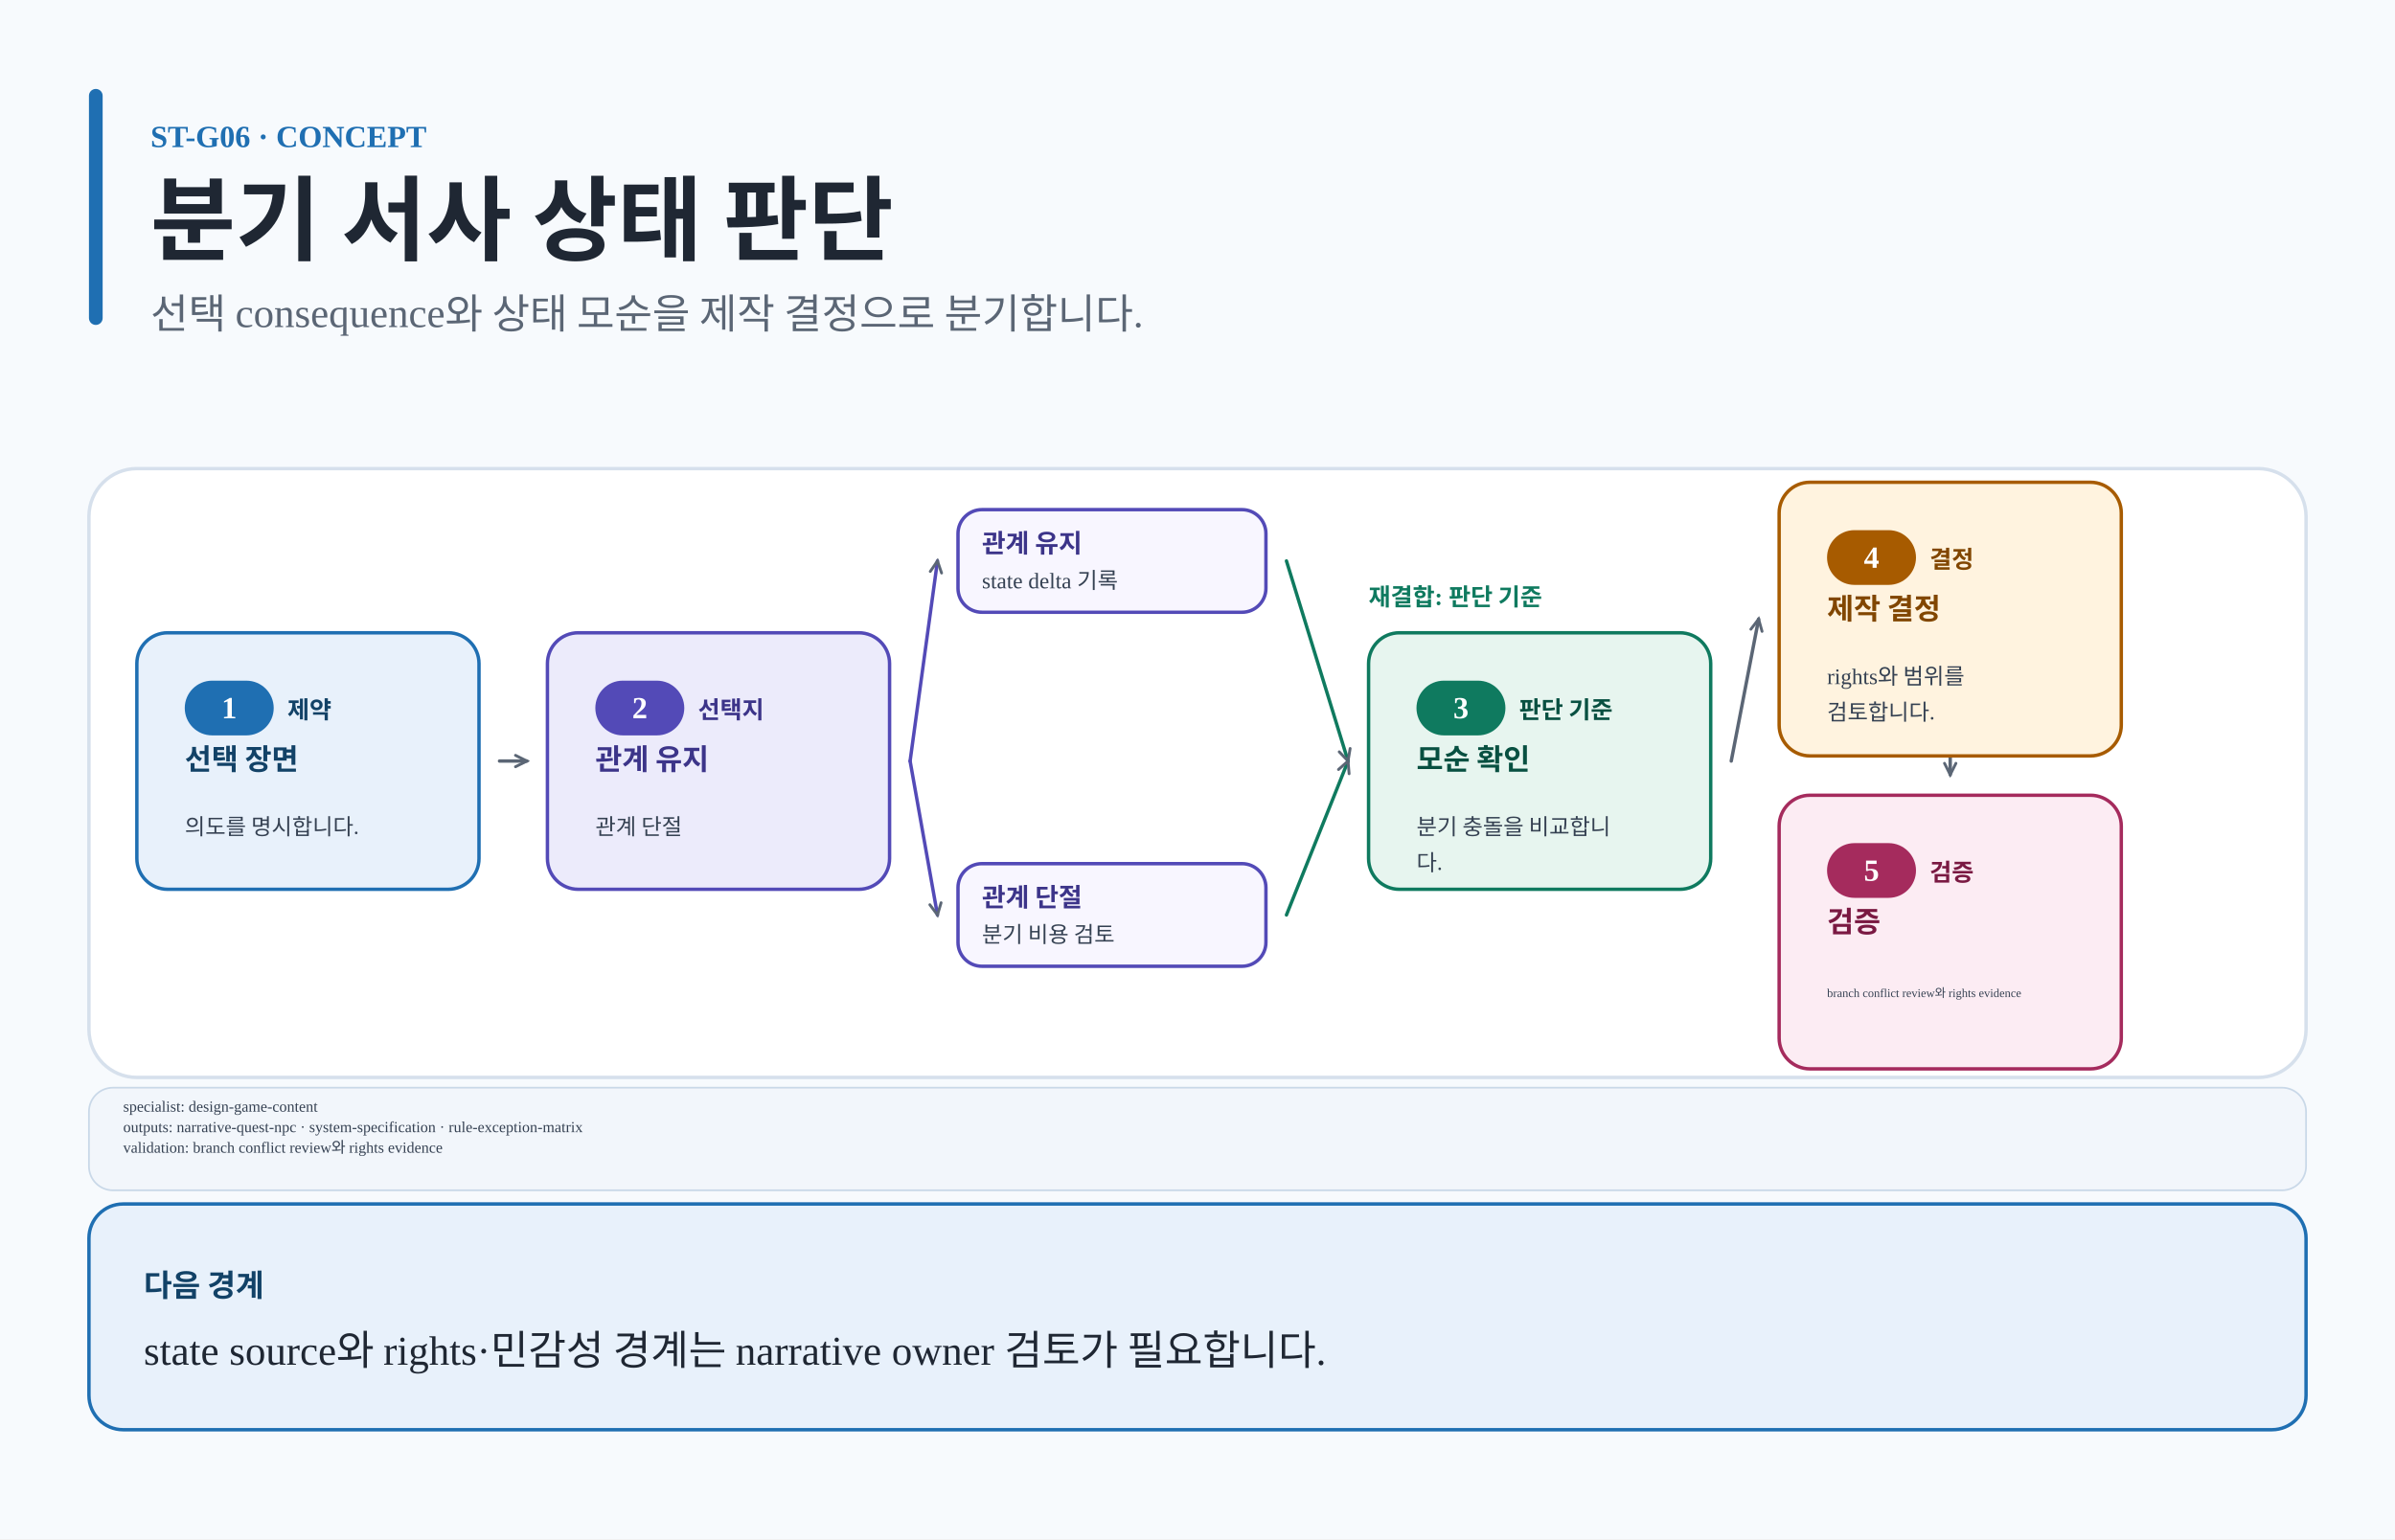
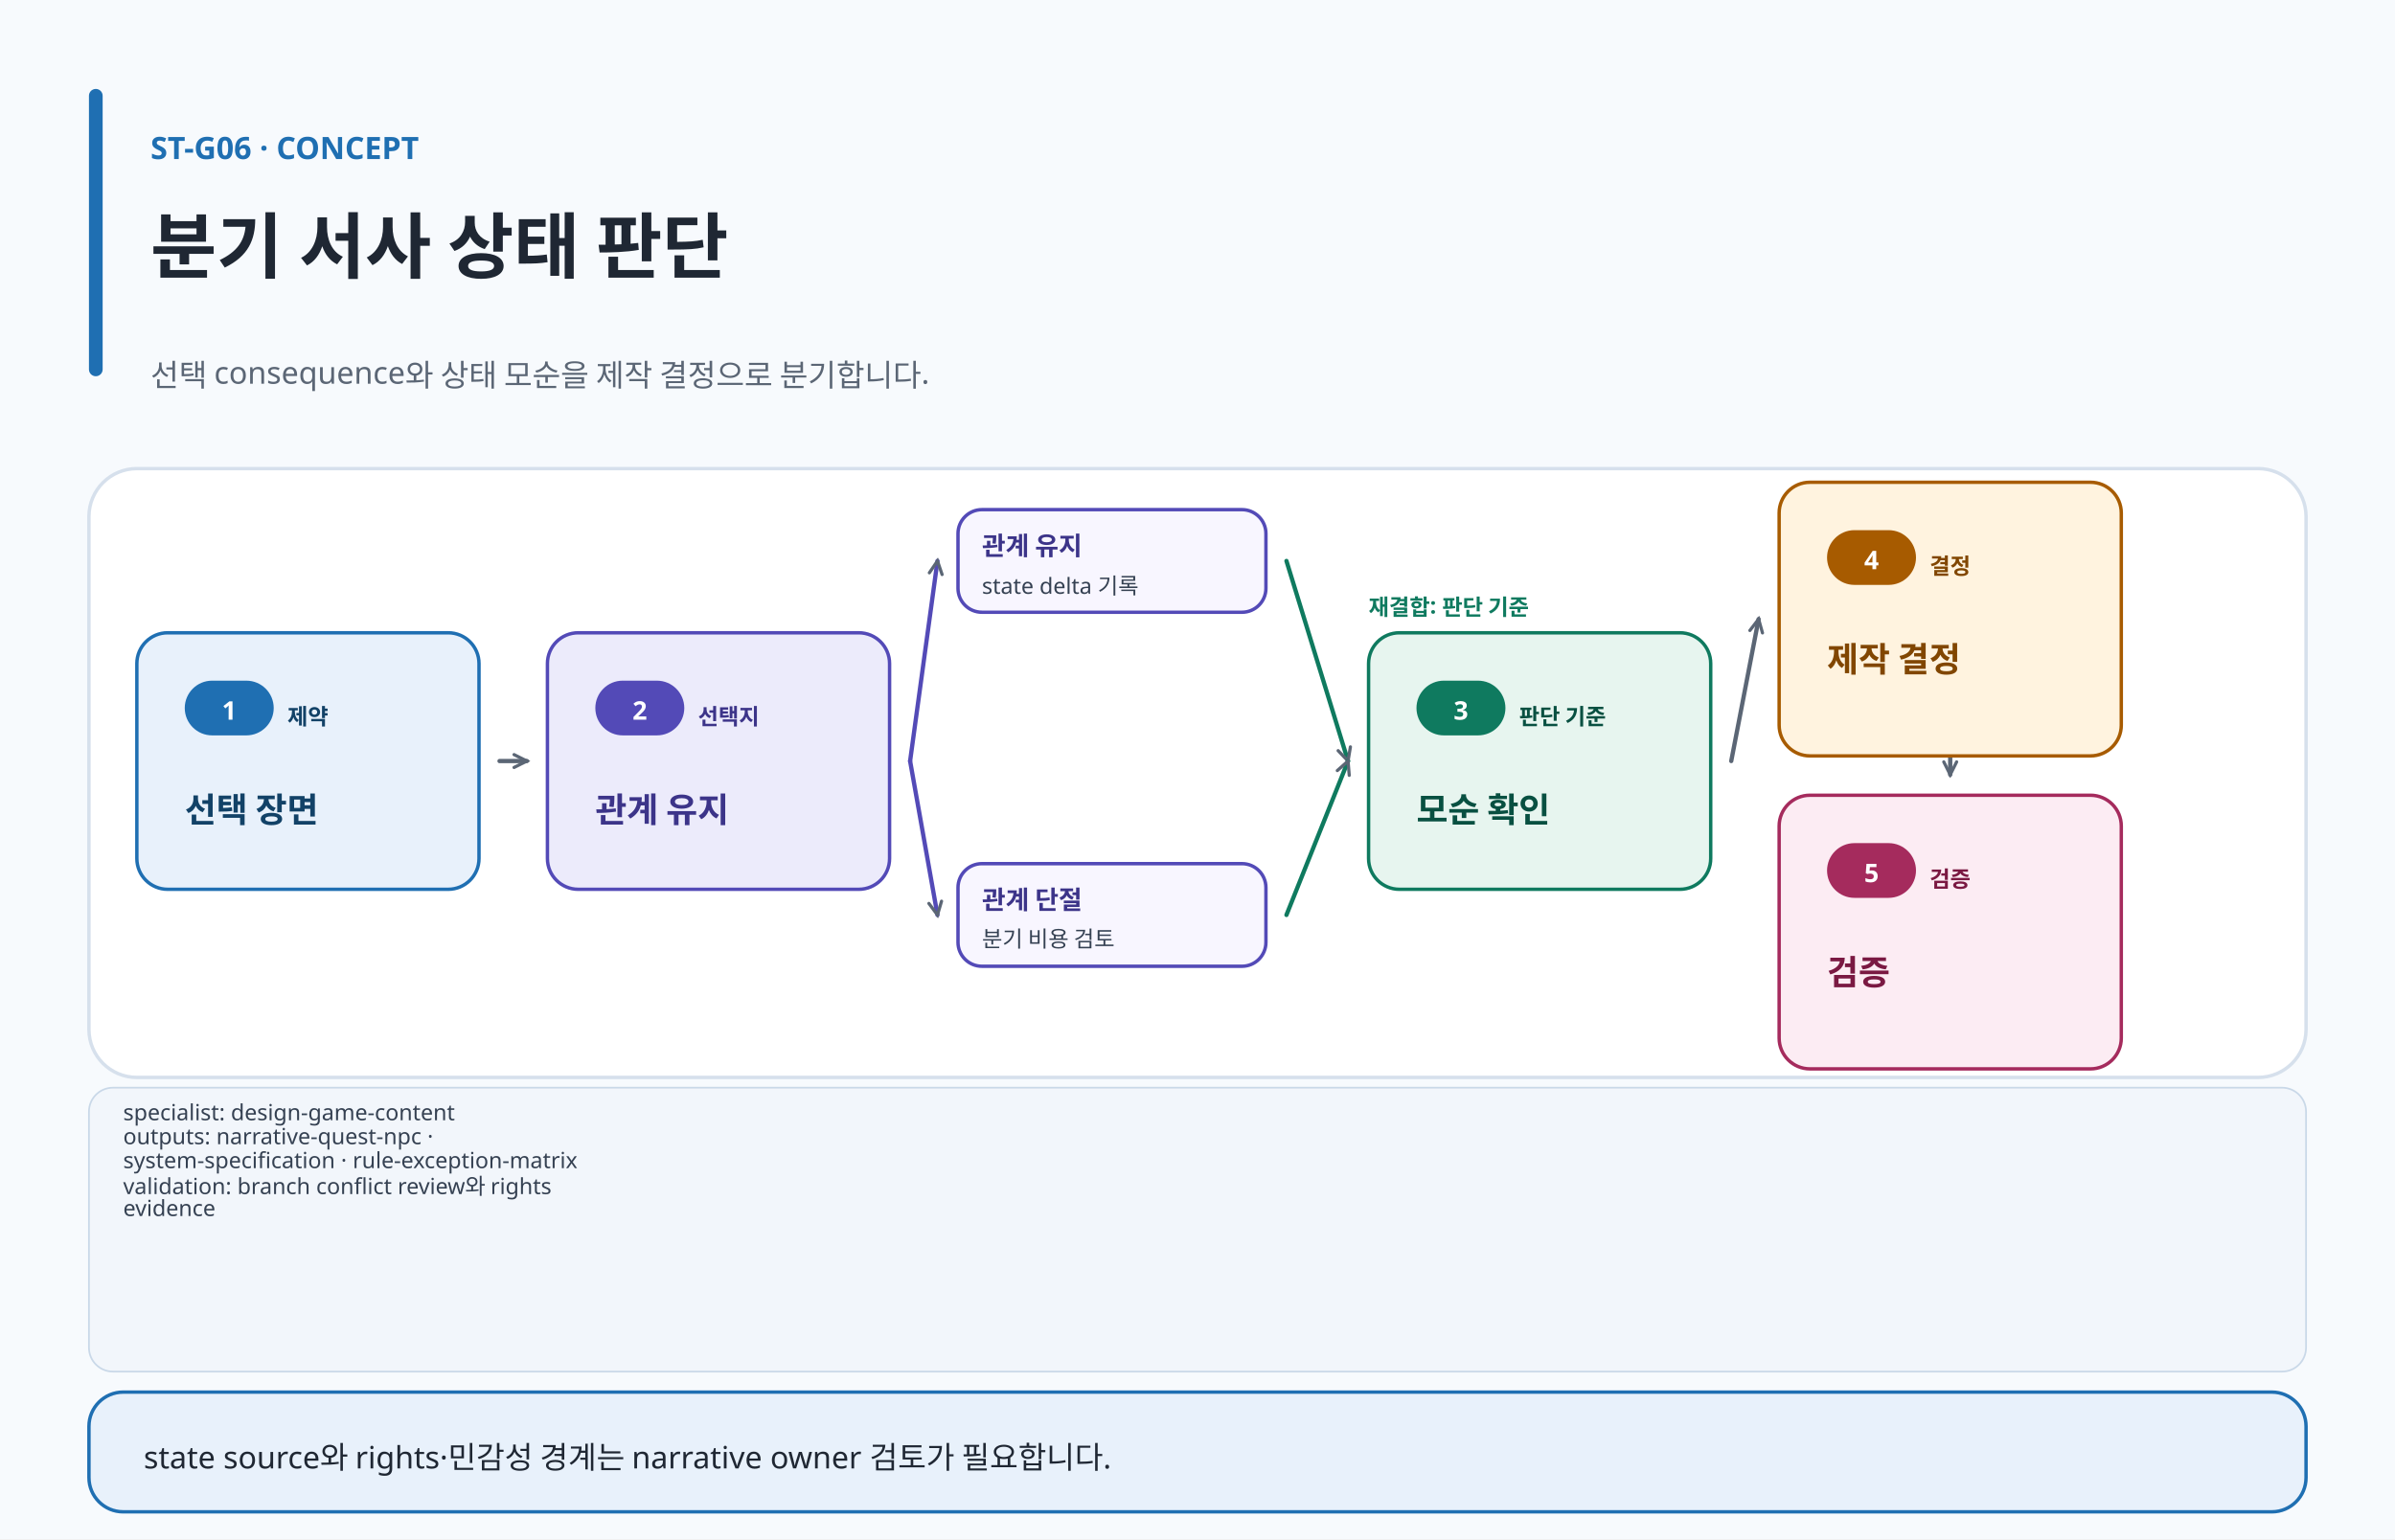
- <svg xmlns="http://www.w3.org/2000/svg" viewBox="0 0 1400 900" width="1400" height="900" role="img" aria-label="선택형 내러티브 어드벤처 콘셉트의 상태와 분기 흐름">
+ <svg xmlns="http://www.w3.org/2000/svg" viewBox="0 0 1400 900" width="1400" height="900" role="img" aria-label="선택형 내러티브 어드벤처 콘셉트의 상태와 분기 흐름" style="font-family:Pretendard,'Apple SD Gothic Neo','Malgun Gothic','Noto Sans KR',sans-serif">
  <defs>
-     <marker id="open-arrow" viewBox="0 0 12 12" refX="10" refY="6" markerWidth="10" markerHeight="10" markerUnits="userSpaceOnUse" orient="auto">
+     <marker id="open-arrow" viewBox="0 0 12 12" refX="10" refY="6" markerWidth="11.25" markerHeight="11.25" markerUnits="userSpaceOnUse" orient="auto">
      <path d="M 2 2 L 10 6 L 2 10" fill="none" stroke="#5B6675" stroke-width="2" stroke-linecap="round" />
    </marker>
  </defs>
  <rect width="1400" height="900" fill="#F7FAFD" />
-   <rect x="52" y="52" width="8" height="138" rx="4" fill="#1F6FB2" />
-   <text x="88" y="86" fill="#1F6FB2" font-size="18" font-weight="700">ST-G06 · CONCEPT</text>
-   <text x="88" y="148" fill="#1F2733" font-size="54" font-weight="700">분기 서사 상태 판단</text>
-   <text x="88" y="192" fill="#5B6675" font-size="24">선택 consequence와 상태 모순을 제작 결정으로 분기합니다.</text>
+   <rect x="52" y="52" width="8" height="168" rx="4" fill="#1F6FB2" />
+   <text data-text-role="eyebrow" x="88" y="86" text-anchor="start" dominant-baseline="central" fill="#1F6FB2" font-size="18" font-weight="700">
+     <tspan x="88" dy="0">ST-G06 · CONCEPT</tspan>
+   </text>
+   <text data-text-role="title" x="88" y="141" text-anchor="start" dominant-baseline="central" fill="#1F2733" font-size="42" font-weight="700">
+     <tspan x="88" dy="0">분기 서사 상태 판단</tspan>
+   </text>
+   <text data-text-role="description" x="88" y="218" text-anchor="start" dominant-baseline="central" fill="#5B6675" font-size="18" font-weight="400">
+     <tspan x="88" dy="0">선택 consequence와 상태 모순을 제작 결정으로 분기합니다.</tspan>
+   </text>
  <rect x="52" y="274" width="1296" height="356" rx="28" fill="#FFFFFF" stroke="#D6E0EC" stroke-width="2" />
-   <path d="M 292 445 L 308 445" fill="none" stroke="#5B6675" stroke-width="2" stroke-linecap="round" marker-end="url(#open-arrow)" />
-   <path d="M 1012 445 L 1028 362" fill="none" stroke="#5B6675" stroke-width="2" stroke-linecap="round" marker-end="url(#open-arrow)" />
-   <path d="M 1140 442 L 1140 453" fill="none" stroke="#5B6675" stroke-width="2" stroke-linecap="round" marker-end="url(#open-arrow)" />
-   <path class="decision-branch" d="M 532 445 L 548 328" fill="none" stroke="#534AB7" stroke-width="2" stroke-linecap="round" marker-end="url(#open-arrow)" />
+   <path d="M 292 445 L 308 445" fill="none" stroke="#5B6675" stroke-width="2.5" stroke-linecap="round" marker-end="url(#open-arrow)" />
+   <path d="M 1012 445 L 1028 362" fill="none" stroke="#5B6675" stroke-width="2.5" stroke-linecap="round" marker-end="url(#open-arrow)" />
+   <path d="M 1140 442 L 1140 453" fill="none" stroke="#5B6675" stroke-width="2.5" stroke-linecap="round" marker-end="url(#open-arrow)" />
+   <path class="decision-branch" d="M 532 445 L 548 328" fill="none" stroke="#534AB7" stroke-width="2.5" stroke-linecap="round" marker-end="url(#open-arrow)" />
  <g class="decision-branch" aria-label="선택지 1: 관계 유지">
    <rect x="560" y="298" width="180" height="60" rx="14" fill="#F8F6FF" stroke="#534AB7" stroke-width="2" />
-     <text x="574" y="323" fill="#3C3489" font-size="15" font-weight="700">관계 유지</text>
-     <text x="574" y="344" fill="#354152" font-size="13">state delta 기록</text>
+     <text data-text-role="card-body" x="574" y="318" text-anchor="start" dominant-baseline="central" fill="#3C3489" font-size="15" font-weight="700">
+       <tspan x="574" dy="0">관계 유지</tspan>
+     </text>
+     <text data-text-role="caption" x="574" y="341" text-anchor="start" dominant-baseline="central" fill="#354152" font-size="13" font-weight="400">
+       <tspan x="574" dy="0">state delta 기록</tspan>
+     </text>
  </g>
-   <path class="decision-branch" d="M 752 328 L 788 445" fill="none" stroke="#0F7A5F" stroke-width="2" stroke-linecap="round" marker-end="url(#open-arrow)" />
-   <path class="decision-branch" d="M 532 445 L 548 535" fill="none" stroke="#534AB7" stroke-width="2" stroke-linecap="round" marker-end="url(#open-arrow)" />
+   <path class="decision-branch" d="M 752 328 L 788 445" fill="none" stroke="#0F7A5F" stroke-width="2.5" stroke-linecap="round" marker-end="url(#open-arrow)" />
+   <path class="decision-branch" d="M 532 445 L 548 535" fill="none" stroke="#534AB7" stroke-width="2.5" stroke-linecap="round" marker-end="url(#open-arrow)" />
  <g class="decision-branch" aria-label="선택지 2: 관계 단절">
    <rect x="560" y="505" width="180" height="60" rx="14" fill="#F8F6FF" stroke="#534AB7" stroke-width="2" />
-     <text x="574" y="530" fill="#3C3489" font-size="15" font-weight="700">관계 단절</text>
-     <text x="574" y="551" fill="#354152" font-size="13">분기 비용 검토</text>
+     <text data-text-role="card-body" x="574" y="525" text-anchor="start" dominant-baseline="central" fill="#3C3489" font-size="15" font-weight="700">
+       <tspan x="574" dy="0">관계 단절</tspan>
+     </text>
+     <text data-text-role="caption" x="574" y="548" text-anchor="start" dominant-baseline="central" fill="#354152" font-size="13" font-weight="400">
+       <tspan x="574" dy="0">분기 비용 검토</tspan>
+     </text>
  </g>
-   <path class="decision-branch" d="M 752 535 L 788 445" fill="none" stroke="#0F7A5F" stroke-width="2" stroke-linecap="round" marker-end="url(#open-arrow)" />
-   <text x="800" y="354" fill="#0F7A5F" font-size="14" font-weight="700">재결합: 판단 기준</text>
+   <path class="decision-branch" d="M 752 535 L 788 445" fill="none" stroke="#0F7A5F" stroke-width="2.5" stroke-linecap="round" marker-end="url(#open-arrow)" />
+   <text data-text-role="caption" x="800" y="354" text-anchor="start" dominant-baseline="central" fill="#0F7A5F" font-size="13" font-weight="700">
+     <tspan x="800" dy="0">재결합: 판단 기준</tspan>
+   </text>
  <g aria-label="읽기 순서 1: 선택 장면">
    <rect x="80" y="370" width="200" height="150" rx="18" fill="#E8F1FB" stroke="#1F6FB2" stroke-width="2" />
    <rect x="108" y="398" width="52" height="32" rx="16" fill="#1F6FB2" />
-     <text x="134" y="420" text-anchor="middle" fill="#FFFFFF" font-size="18" font-weight="700">1</text>
-     <text x="168" y="420" fill="#124267" font-size="14" font-weight="700">제약</text>
-     <text x="108" y="450" fill="#124267" font-size="17" font-weight="700">선택 장면</text>
-     <text x="108" y="488" fill="#354152" font-size="13" font-weight="400">의도를 명시합니다.</text>
+     <text data-text-role="caption" x="134" y="415" text-anchor="middle" dominant-baseline="central" fill="#FFFFFF" font-size="15" font-weight="700">
+       <tspan x="134" dy="0">1</tspan>
+     </text>
+     <text data-text-role="caption" x="168" y="418" text-anchor="start" dominant-baseline="central" fill="#124267" font-size="13" font-weight="700">
+       <tspan x="168" dy="0">제약</tspan>
+     </text>
+     <text data-text-role="card-title" x="108" y="472" text-anchor="start" dominant-baseline="central" fill="#124267" font-size="20" font-weight="700">
+       <tspan x="108" dy="0">선택 장면</tspan>
+     </text>
  </g>
  <g aria-label="읽기 순서 2: 관계 유지">
    <rect x="320" y="370" width="200" height="150" rx="18" fill="#ECEBFB" stroke="#534AB7" stroke-width="2" />
    <rect x="348" y="398" width="52" height="32" rx="16" fill="#534AB7" />
-     <text x="374" y="420" text-anchor="middle" fill="#FFFFFF" font-size="18" font-weight="700">2</text>
-     <text x="408" y="420" fill="#3C3489" font-size="14" font-weight="700">선택지</text>
-     <text x="348" y="450" fill="#3C3489" font-size="17" font-weight="700">관계 유지</text>
-     <text x="348" y="488" fill="#354152" font-size="13" font-weight="400">관계 단절</text>
+     <text data-text-role="caption" x="374" y="415" text-anchor="middle" dominant-baseline="central" fill="#FFFFFF" font-size="15" font-weight="700">
+       <tspan x="374" dy="0">2</tspan>
+     </text>
+     <text data-text-role="caption" x="408" y="418" text-anchor="start" dominant-baseline="central" fill="#3C3489" font-size="13" font-weight="700">
+       <tspan x="408" dy="0">선택지</tspan>
+     </text>
+     <text data-text-role="card-title" x="348" y="472" text-anchor="start" dominant-baseline="central" fill="#3C3489" font-size="20" font-weight="700">
+       <tspan x="348" dy="0">관계 유지</tspan>
+     </text>
  </g>
  <g aria-label="읽기 순서 3: 모순 확인">
    <rect x="800" y="370" width="200" height="150" rx="18" fill="#E7F5EF" stroke="#0F7A5F" stroke-width="2" />
    <rect x="828" y="398" width="52" height="32" rx="16" fill="#0F7A5F" />
-     <text x="854" y="420" text-anchor="middle" fill="#FFFFFF" font-size="18" font-weight="700">3</text>
-     <text x="888" y="420" fill="#085041" font-size="14" font-weight="700">판단 기준</text>
-     <text x="828" y="450" fill="#085041" font-size="17" font-weight="700">모순 확인</text>
-     <text x="828" y="488" fill="#354152" font-size="13" font-weight="400">분기 충돌을 비교합니</text>
-     <text x="828" y="509" fill="#354152" font-size="13" font-weight="400">다.</text>
+     <text data-text-role="caption" x="854" y="415" text-anchor="middle" dominant-baseline="central" fill="#FFFFFF" font-size="15" font-weight="700">
+       <tspan x="854" dy="0">3</tspan>
+     </text>
+     <text data-text-role="caption" x="888" y="418" text-anchor="start" dominant-baseline="central" fill="#085041" font-size="13" font-weight="700">
+       <tspan x="888" dy="0">판단 기준</tspan>
+     </text>
+     <text data-text-role="card-title" x="828" y="472" text-anchor="start" dominant-baseline="central" fill="#085041" font-size="20" font-weight="700">
+       <tspan x="828" dy="0">모순 확인</tspan>
+     </text>
  </g>
  <g aria-label="읽기 순서 4: 제작 결정">
    <rect x="1040" y="282" width="200" height="160" rx="18" fill="#FFF3DF" stroke="#A75B00" stroke-width="2" />
    <rect x="1068" y="310" width="52" height="32" rx="16" fill="#A75B00" />
-     <text x="1094" y="332" text-anchor="middle" fill="#FFFFFF" font-size="18" font-weight="700">4</text>
-     <text x="1128" y="332" fill="#814600" font-size="14" font-weight="700">결정</text>
-     <text x="1068" y="362" fill="#814600" font-size="17" font-weight="700">제작 결정</text>
-     <text x="1068" y="400" fill="#354152" font-size="13" font-weight="400">rights와 범위를</text>
-     <text x="1068" y="421" fill="#354152" font-size="13" font-weight="400"> 검토합니다.</text>
+     <text data-text-role="caption" x="1094" y="327" text-anchor="middle" dominant-baseline="central" fill="#FFFFFF" font-size="15" font-weight="700">
+       <tspan x="1094" dy="0">4</tspan>
+     </text>
+     <text data-text-role="caption" x="1128" y="330" text-anchor="start" dominant-baseline="central" fill="#814600" font-size="13" font-weight="700">
+       <tspan x="1128" dy="0">결정</tspan>
+     </text>
+     <text data-text-role="card-title" x="1068" y="384" text-anchor="start" dominant-baseline="central" fill="#814600" font-size="20" font-weight="700">
+       <tspan x="1068" dy="0">제작 결정</tspan>
+     </text>
  </g>
  <g aria-label="읽기 순서 5: 검증">
    <rect x="1040" y="465" width="200" height="160" rx="18" fill="#FCECF3" stroke="#A52B5D" stroke-width="2" />
    <rect x="1068" y="493" width="52" height="32" rx="16" fill="#A52B5D" />
-     <text x="1094" y="515" text-anchor="middle" fill="#FFFFFF" font-size="18" font-weight="700">5</text>
-     <text x="1128" y="515" fill="#7A1942" font-size="14" font-weight="700">검증</text>
-     <text x="1068" y="545" fill="#7A1942" font-size="17" font-weight="700">검증</text>
-     <text x="1068" y="583" fill="#354152" font-size="7" textLength="164" lengthAdjust="spacingAndGlyphs">branch conflict review와 rights evidence</text>
+     <text data-text-role="caption" x="1094" y="510" text-anchor="middle" dominant-baseline="central" fill="#FFFFFF" font-size="15" font-weight="700">
+       <tspan x="1094" dy="0">5</tspan>
+     </text>
+     <text data-text-role="caption" x="1128" y="513" text-anchor="start" dominant-baseline="central" fill="#7A1942" font-size="13" font-weight="700">
+       <tspan x="1128" dy="0">검증</tspan>
+     </text>
+     <text data-text-role="card-title" x="1068" y="567" text-anchor="start" dominant-baseline="central" fill="#7A1942" font-size="20" font-weight="700">
+       <tspan x="1068" dy="0">검증</tspan>
+     </text>
  </g>
-   <rect x="52" y="636" width="1296" height="60" rx="14" fill="#F2F6FB" stroke="#C9D8E8" stroke-width="1" />
-   <text x="72" y="650" fill="#354152" font-size="9">specialist: design-game-content</text>
-   <text x="72" y="662" fill="#354152" font-size="9">outputs: narrative-quest-npc · system-specification · rule-exception-matrix</text>
-   <text x="72" y="674" fill="#354152" font-size="9">validation: branch conflict review와 rights evidence</text>
-   <rect x="52" y="704" width="1296" height="132" rx="20" fill="#E8F1FB" stroke="#1F6FB2" stroke-width="2" />
-   <text x="84" y="758" fill="#124267" font-size="18" font-weight="700">다음 경계</text>
-   <text x="84" y="798" fill="#1F2733" font-size="24">state source와 rights·민감성 경계는 narrative owner 검토가 필요합니다.</text>
+   <rect x="52" y="636" width="1296" height="166" rx="14" fill="#F2F6FB" stroke="#C9D8E8" stroke-width="1" />
+   <text data-text-role="semantic-rail" x="72" y="650" text-anchor="start" dominant-baseline="central" fill="#354152" font-size="13" font-weight="400">
+     <tspan x="72" dy="0">specialist: design-game-content</tspan>
+   </text>
+   <text data-text-role="semantic-rail" x="72" y="664" text-anchor="start" dominant-baseline="central" fill="#354152" font-size="13" font-weight="400">
+     <tspan x="72" dy="0">outputs: narrative-quest-npc ·</tspan>
+     <tspan x="72" dy="14">system-specification · rule-exception-matrix</tspan>
+   </text>
+   <text data-text-role="semantic-rail" x="72" y="692" text-anchor="start" dominant-baseline="central" fill="#354152" font-size="13" font-weight="400">
+     <tspan x="72" dy="0">validation: branch conflict review와 rights</tspan>
+     <tspan x="72" dy="14">evidence</tspan>
+   </text>
+   <rect x="52" y="814" width="1296" height="70" rx="20" fill="#E8F1FB" stroke="#1F6FB2" stroke-width="2" />
+   <text data-text-role="footer" x="84" y="850" text-anchor="start" dominant-baseline="central" fill="#1F2733" font-size="18" font-weight="400">
+     <tspan x="84" dy="0">state source와 rights·민감성 경계는 narrative owner 검토가 필요합니다.</tspan>
+   </text>
</svg>
